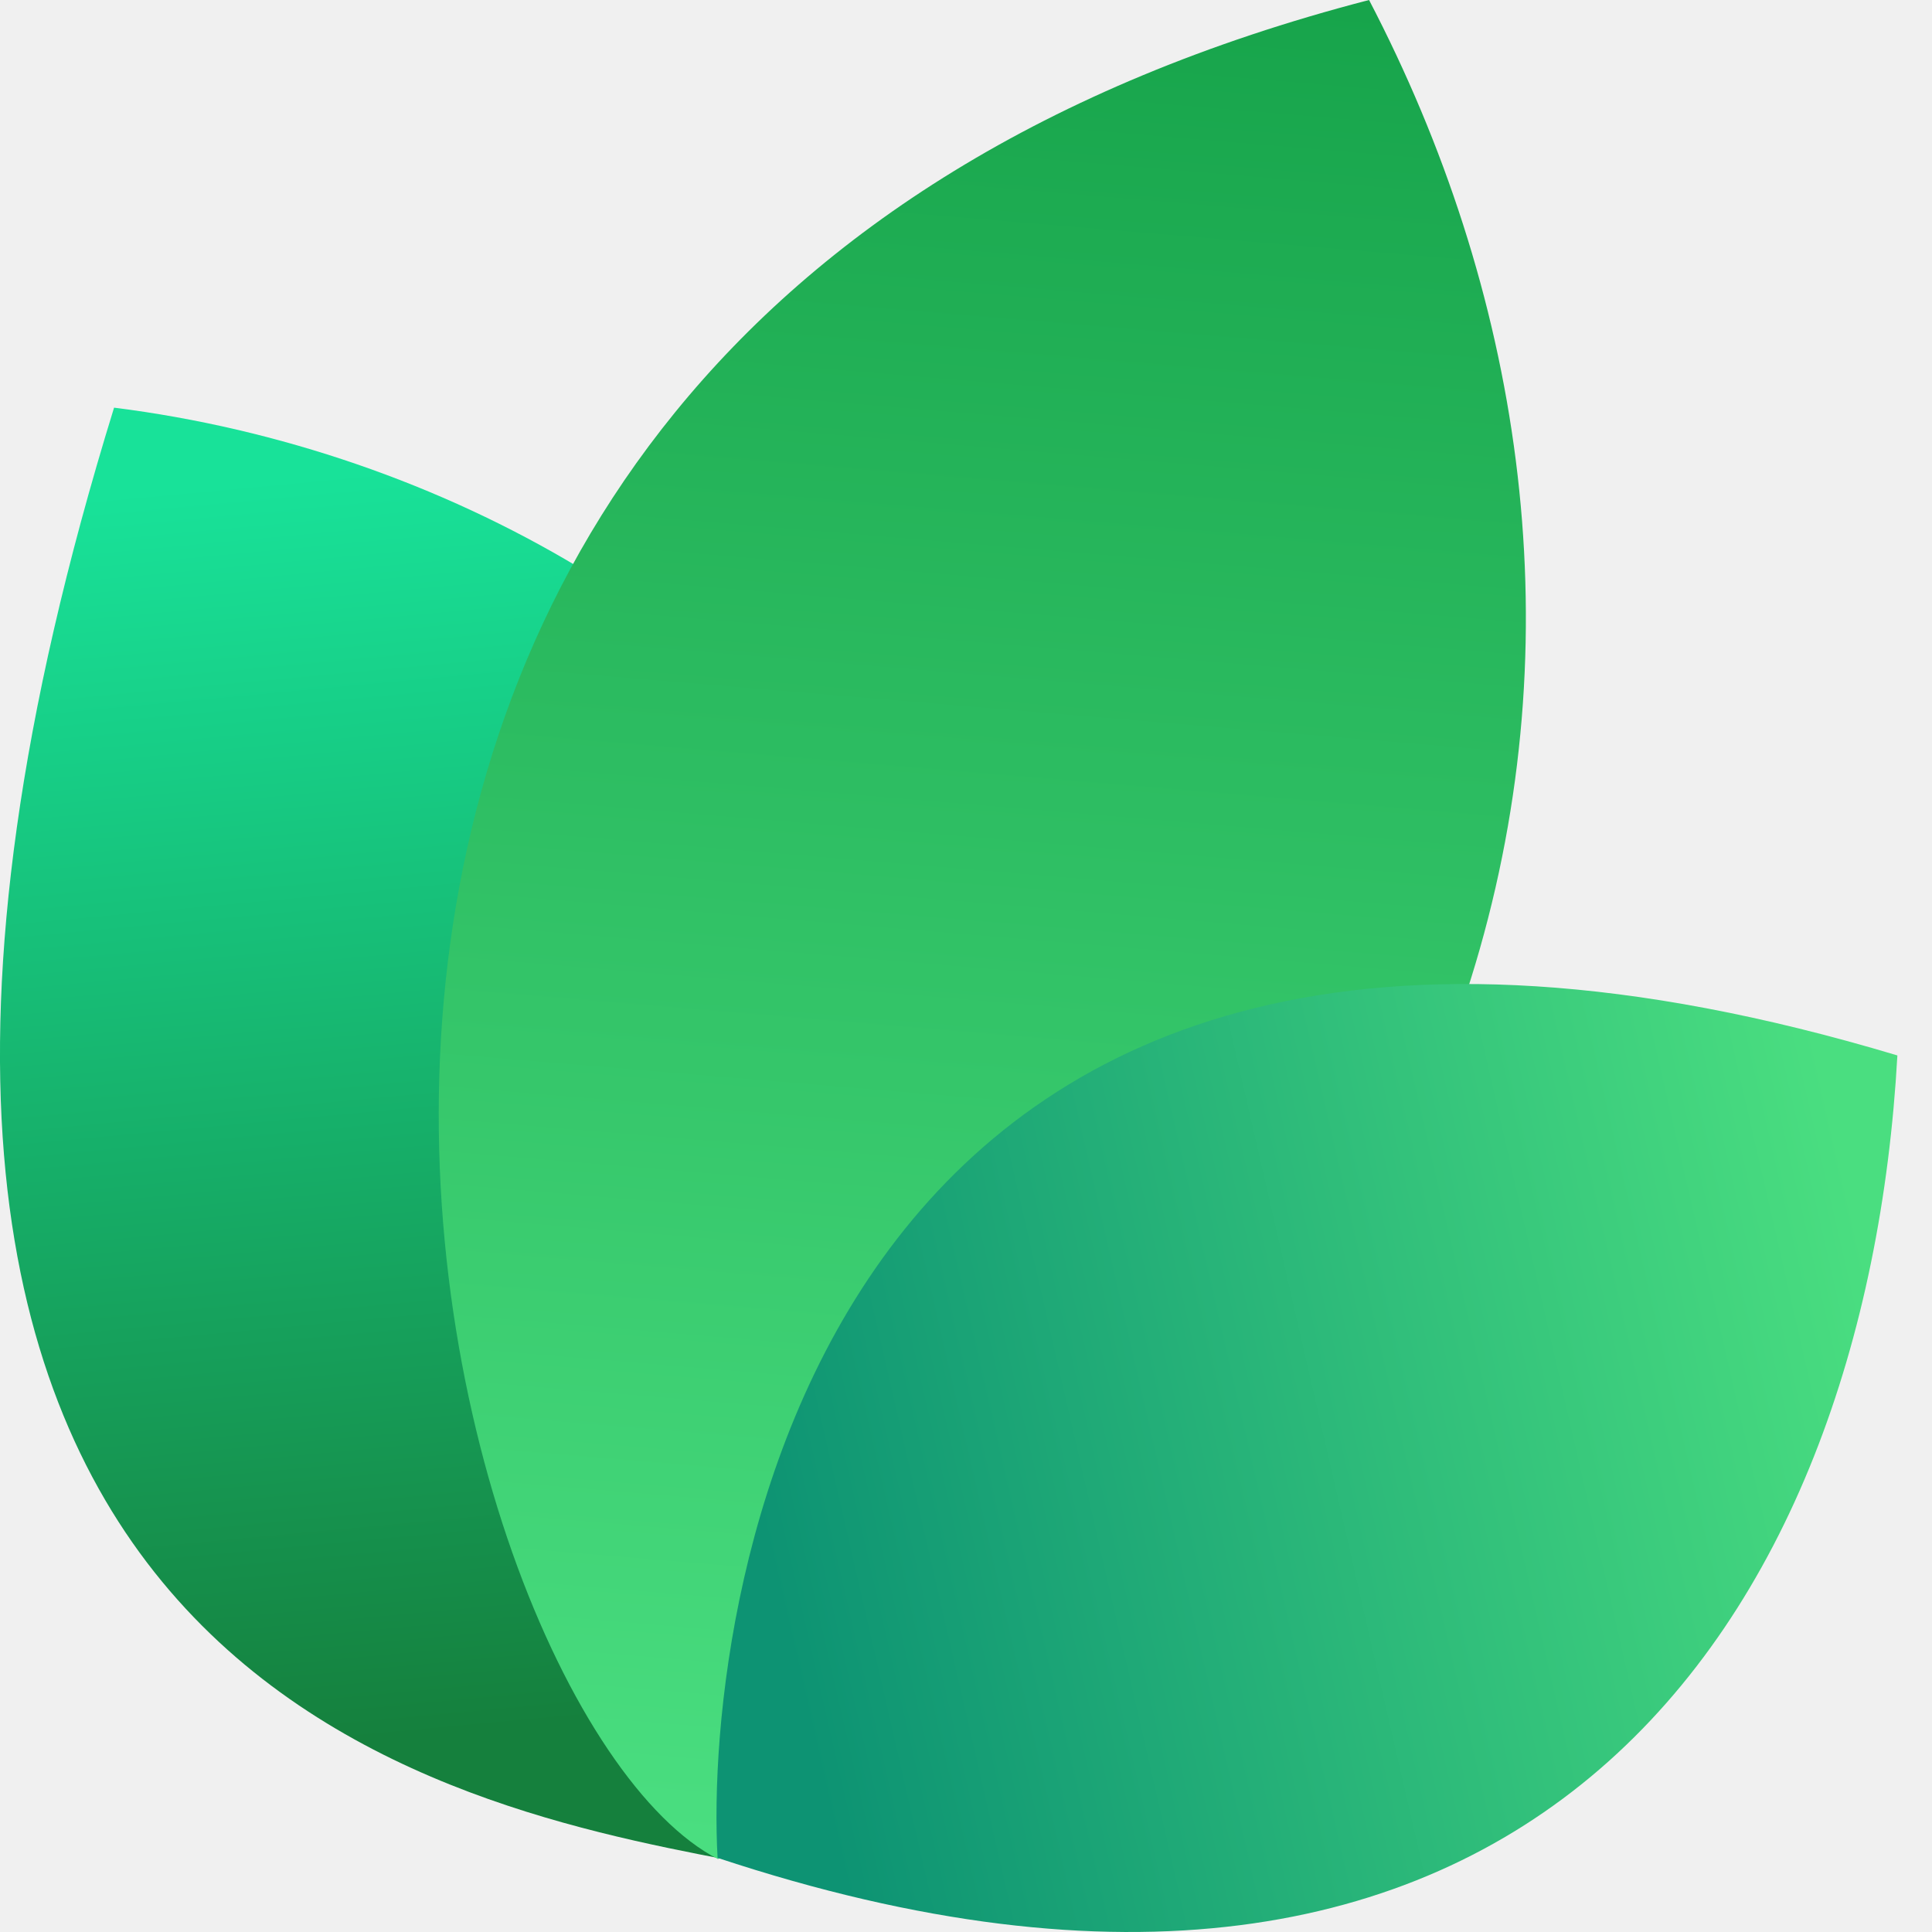
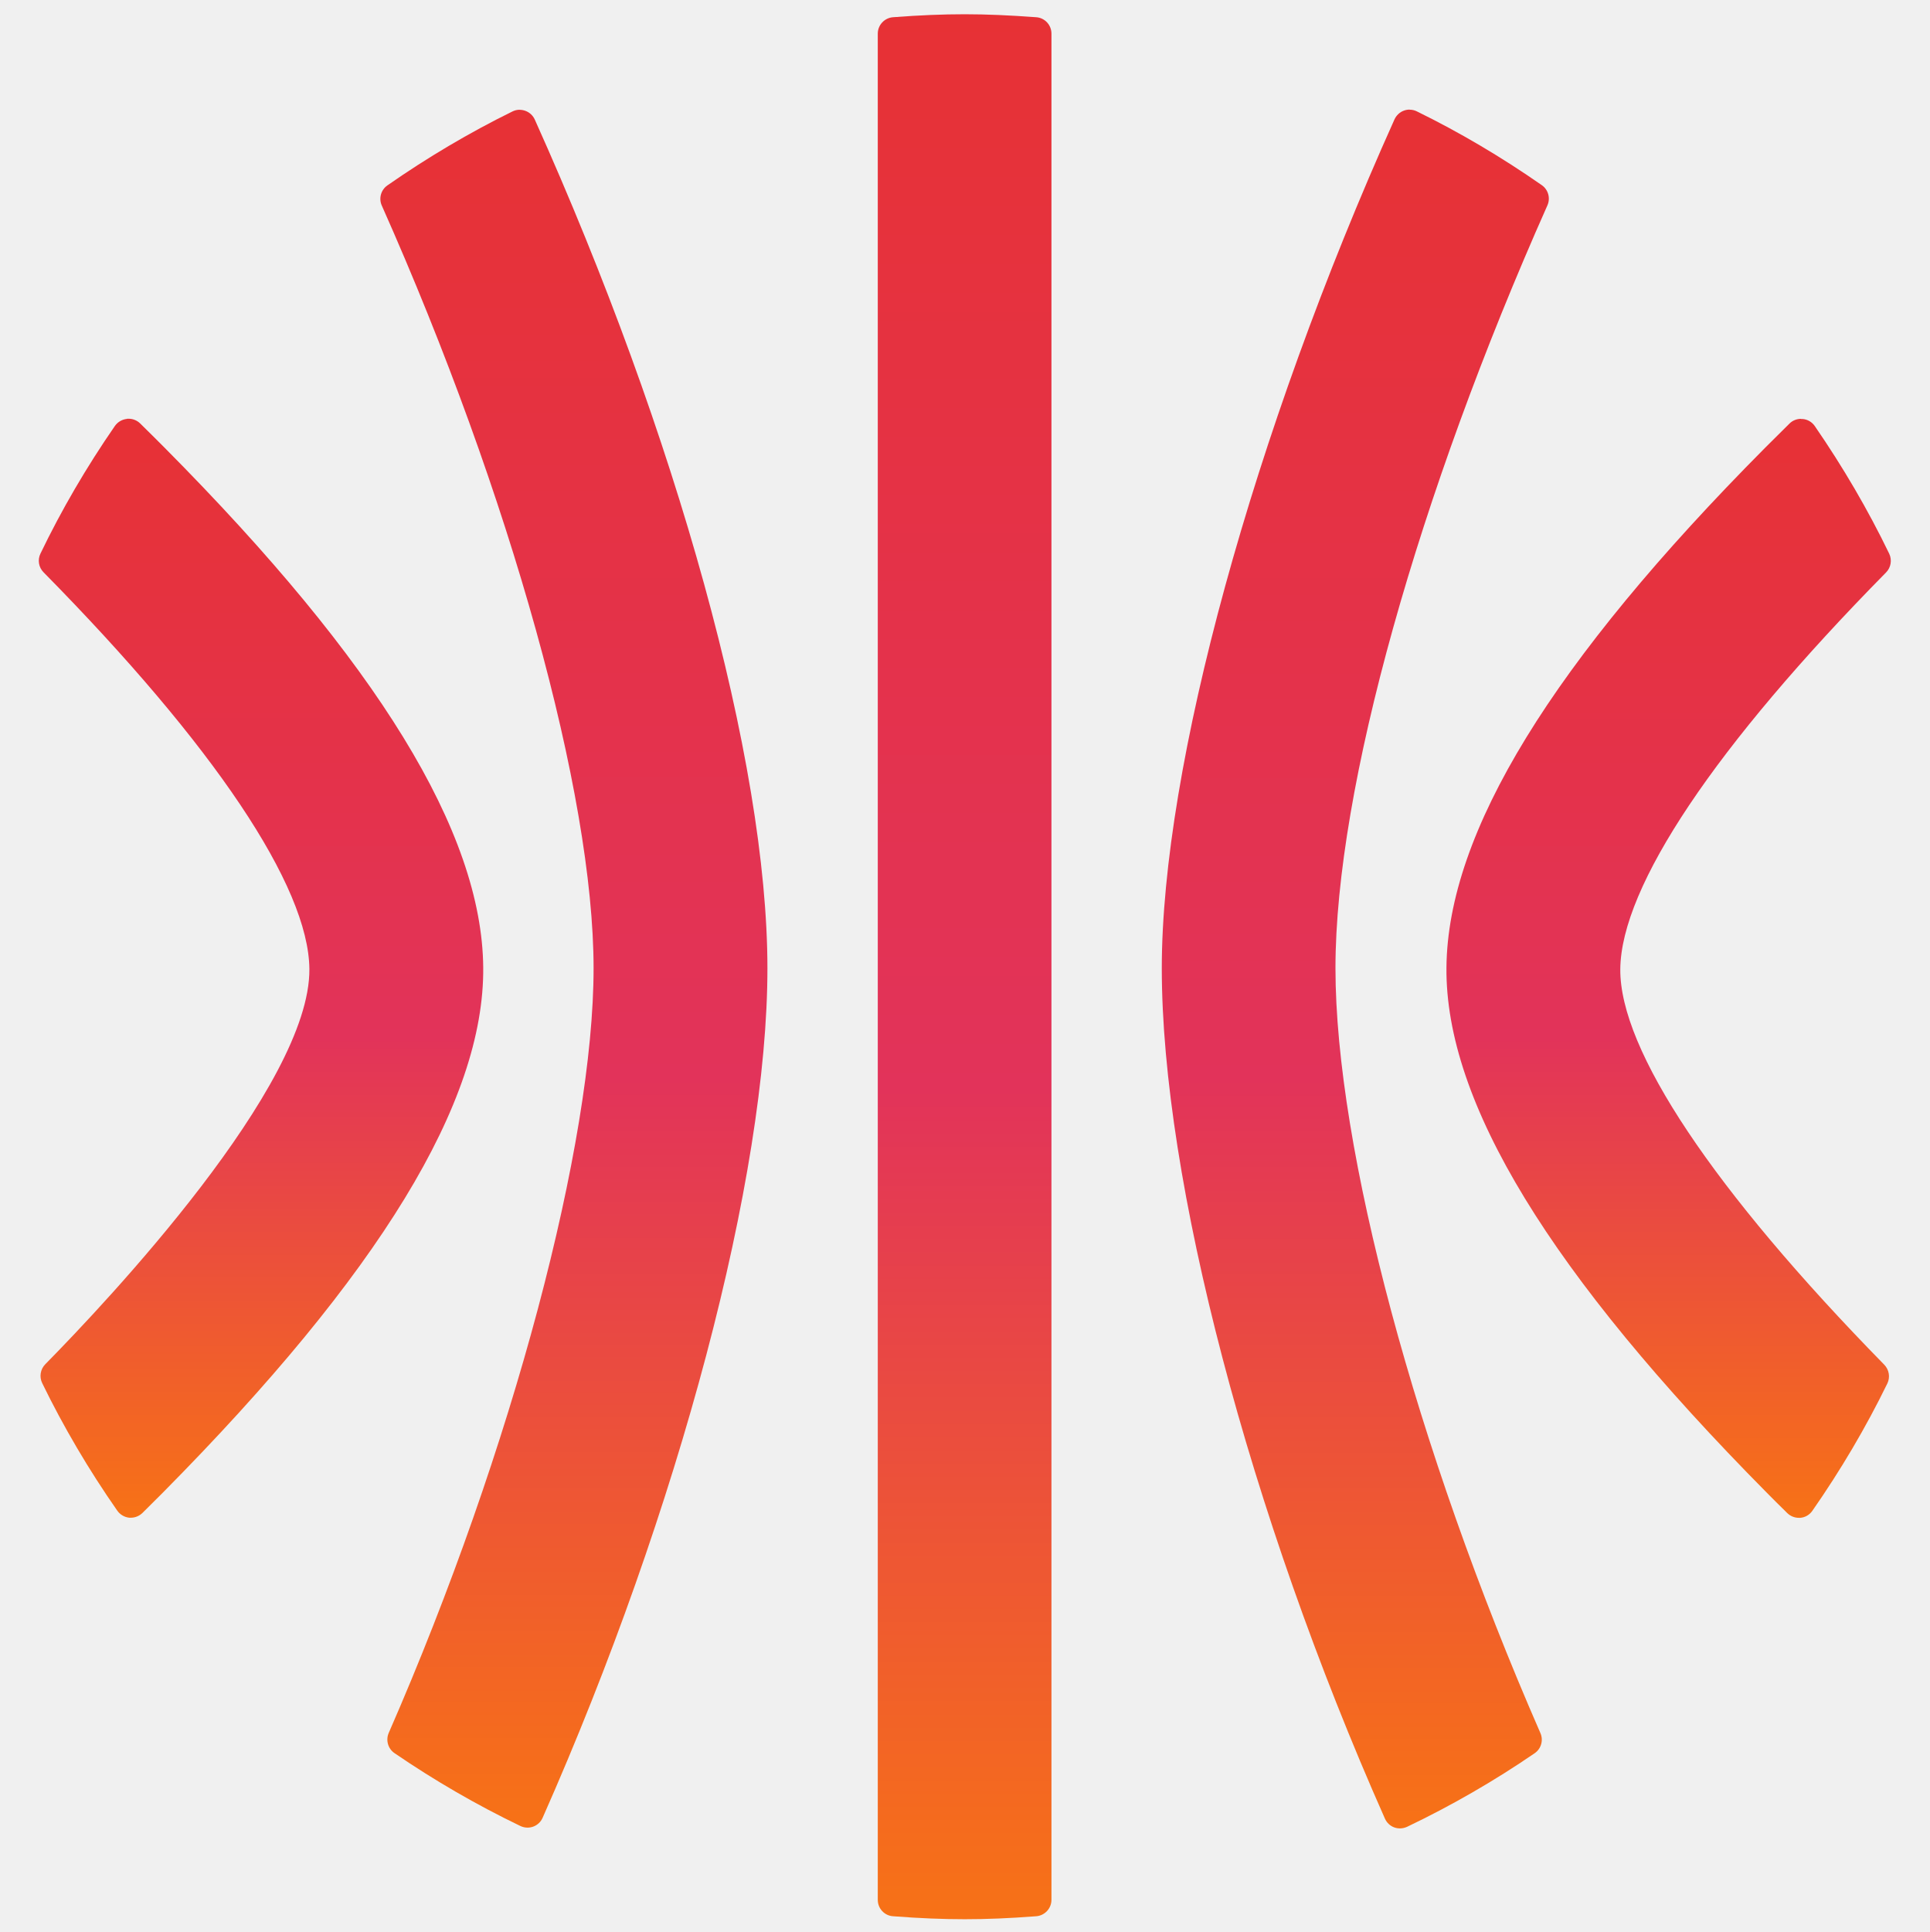
- <svg xmlns="http://www.w3.org/2000/svg" width="24" height="24" viewBox="0 0 24 24" fill="none">
-   <path d="M9.061 23.108C5.268 22.377 -3.391 20.627 1.417 5.064C9.634 6.099 16.973 14.064 9.061 23.108Z" fill="url(#paint0_linear_17557_2021)" />
-   <path d="M8.919 23.094C5.276 21.222 0.784 4.209 17.007 0C20.757 7.193 19.621 16.545 8.919 23.094Z" fill="url(#paint1_linear_17557_2021)" />
-   <path d="M8.914 23.079C8.735 19.882 10.159 9.085 23.57 13.111C23.181 20.123 18.984 26.418 8.914 23.079Z" fill="url(#paint2_linear_17557_2021)" />
+ <svg xmlns="http://www.w3.org/2000/svg" width="1000" height="1001" viewBox="0 0 1000 1001" fill="none">
+   <g clip-path="url(#clip0_1193_917)">
+     <path d="M499.9 7.385C488.574 7.385 476.778 7.856 462.803 8.924C458.358 9.266 454.896 12.984 454.896 17.429V984.336C454.896 988.824 458.358 992.542 462.803 992.841C476.864 993.91 488.66 994.38 499.985 994.38C511.311 994.38 523.021 993.91 536.996 992.841C541.441 992.499 544.903 988.781 544.903 984.336V17.429C544.903 12.941 541.441 9.223 536.996 8.924C523.021 7.898 511.311 7.385 500.071 7.385H499.9Z" fill="url(#paint0_linear_1193_917)" />
+     <path d="M933.378 217.007C931.155 217.007 928.976 217.862 927.394 219.443C923.206 223.546 919.018 227.734 914.787 231.966C804.266 343.213 750.245 431.296 749.604 501.258C748.963 570.922 803.283 659.945 915.684 773.458C918.932 776.748 922.138 779.954 925.386 783.116L926.198 783.928C927.822 785.51 929.959 786.407 932.224 786.407C932.48 786.407 932.737 786.407 932.993 786.407C935.515 786.194 937.78 784.869 939.233 782.774C953.977 761.619 967.055 739.438 978.082 716.83C979.663 713.581 979.022 709.692 976.5 707.085C887.904 616.651 839.311 543.868 839.696 502.113C840.08 459.29 889.016 386.293 977.441 296.586C979.962 294.021 980.603 290.132 979.065 286.884C968.167 264.318 955.174 242.052 940.472 220.725C939.019 218.631 936.754 217.306 934.232 217.093C933.976 217.093 933.677 217.093 933.42 217.093L933.378 217.007Z" fill="url(#paint1_linear_1193_917)" />
+     <path d="M730.51 56.789C729.527 56.789 728.544 56.96 727.603 57.301C725.424 58.071 723.672 59.738 722.689 61.832C649.435 224.792 602.082 397.412 602.082 501.693C602.082 611.102 647.469 784.021 717.731 942.28C718.671 944.374 720.423 946.041 722.56 946.81C723.501 947.152 724.526 947.323 725.509 947.323C726.749 947.323 728.031 947.024 729.185 946.511C752.007 935.613 774.274 922.792 795.301 908.389C798.677 906.081 799.959 901.679 798.292 897.918C733.758 750.343 692.088 594.776 692.088 501.65C692.088 408.524 735.211 256.247 801.925 106.408C803.592 102.647 802.352 98.245 799.019 95.937C778.291 81.491 756.494 68.584 734.228 57.686C733.031 57.088 731.749 56.831 730.467 56.831L730.51 56.789Z" fill="url(#paint2_linear_1193_917)" />
+     <path d="M269.323 56.859C268.041 56.859 266.758 57.158 265.562 57.756C243.295 68.697 221.499 81.604 200.771 96.049C197.394 98.4 196.198 102.802 197.865 106.52C264.536 256.36 307.616 411.457 307.616 501.677C307.616 591.897 265.946 750.285 201.455 897.859C199.831 901.62 201.07 906.022 204.446 908.33C225.302 922.605 247.27 935.298 269.665 946.068C270.819 946.624 272.101 946.923 273.383 946.923C274.366 946.923 275.392 946.752 276.332 946.41C278.511 945.598 280.264 943.974 281.204 941.837C351.978 782.039 397.708 609.292 397.708 501.72C397.708 394.148 350.397 224.862 277.144 61.944C276.204 59.85 274.409 58.184 272.229 57.414C271.289 57.072 270.306 56.901 269.323 56.901V56.859Z" fill="url(#paint3_linear_1193_917)" />
+     <path d="M65.797 217.041C63.276 217.297 61.01 218.622 59.557 220.674C44.813 242 31.82 264.266 20.965 286.832C19.384 290.08 20.024 293.969 22.589 296.534C111.014 386.241 159.949 459.238 160.334 502.061C160.889 562.45 55.711 674.082 23.444 706.863C20.922 709.427 20.281 713.359 21.862 716.607C32.889 739.258 45.967 761.482 60.797 782.723C62.25 784.774 64.515 786.099 67.037 786.355C67.293 786.355 67.549 786.355 67.806 786.355C70.028 786.355 72.208 785.458 73.832 783.877L74.387 783.321C77.678 780.03 81.012 776.739 84.345 773.406C196.747 659.893 251.067 570.87 250.426 501.207C249.785 431.244 195.721 343.161 85.243 231.914C81.055 227.683 76.823 223.537 72.635 219.391C71.011 217.81 68.874 216.955 66.652 216.955C66.395 216.955 66.096 216.955 65.84 216.955L65.797 217.041Z" fill="url(#paint4_linear_1193_917)" />
+   </g>
  <defs>
-     <linearGradient id="paint0_linear_17557_2021" x1="3.776" y1="5.916" x2="5.232" y2="21.559" gradientUnits="userSpaceOnUse">
-       <stop stop-color="#18E299" />
-       <stop offset="1" stop-color="#15803D" />
+     <linearGradient id="paint0_linear_1193_917" x1="499.9" y1="-125.383" x2="499.9" y2="994.38" gradientUnits="userSpaceOnUse">
+       <stop stop-color="#E8312C" />
+       <stop offset="0.615" stop-color="#E2335A" />
+       <stop offset="1" stop-color="#F77216" />
    </linearGradient>
-     <linearGradient id="paint1_linear_17557_2021" x1="12.171" y1="-0.718" x2="10.19" y2="22.983" gradientUnits="userSpaceOnUse">
-       <stop stop-color="#16A34A" />
-       <stop offset="1" stop-color="#4ADE80" />
+     <linearGradient id="paint1_linear_1193_917" x1="864.746" y1="140.413" x2="864.746" y2="786.407" gradientUnits="userSpaceOnUse">
+       <stop stop-color="#E8312C" />
+       <stop offset="0.615" stop-color="#E2335A" />
+       <stop offset="1" stop-color="#F77216" />
    </linearGradient>
-     <linearGradient id="paint2_linear_17557_2021" x1="23.133" y1="15.353" x2="9.338" y2="18.52" gradientUnits="userSpaceOnUse">
-       <stop stop-color="#4ADE80" />
-       <stop offset="1" stop-color="#0D9373" />
+     <linearGradient id="paint2_linear_1193_917" x1="702.372" y1="-63.004" x2="702.372" y2="947.323" gradientUnits="userSpaceOnUse">
+       <stop stop-color="#E8312C" />
+       <stop offset="0.615" stop-color="#E2335A" />
+       <stop offset="1" stop-color="#F77216" />
    </linearGradient>
+     <linearGradient id="paint3_linear_1193_917" x1="297.414" y1="-62.871" x2="297.414" y2="946.923" gradientUnits="userSpaceOnUse">
+       <stop stop-color="#E8312C" />
+       <stop offset="0.615" stop-color="#E2335A" />
+       <stop offset="1" stop-color="#F77216" />
+     </linearGradient>
+     <linearGradient id="paint4_linear_1193_917" x1="135.269" y1="140.361" x2="135.269" y2="786.355" gradientUnits="userSpaceOnUse">
+       <stop stop-color="#E8312C" />
+       <stop offset="0.615" stop-color="#E2335A" />
+       <stop offset="1" stop-color="#F77216" />
+     </linearGradient>
+     <clipPath id="clip0_1193_917">
+       <rect width="1000" height="1000" fill="white" transform="translate(0 0.882812)" />
+     </clipPath>
  </defs>
</svg>
